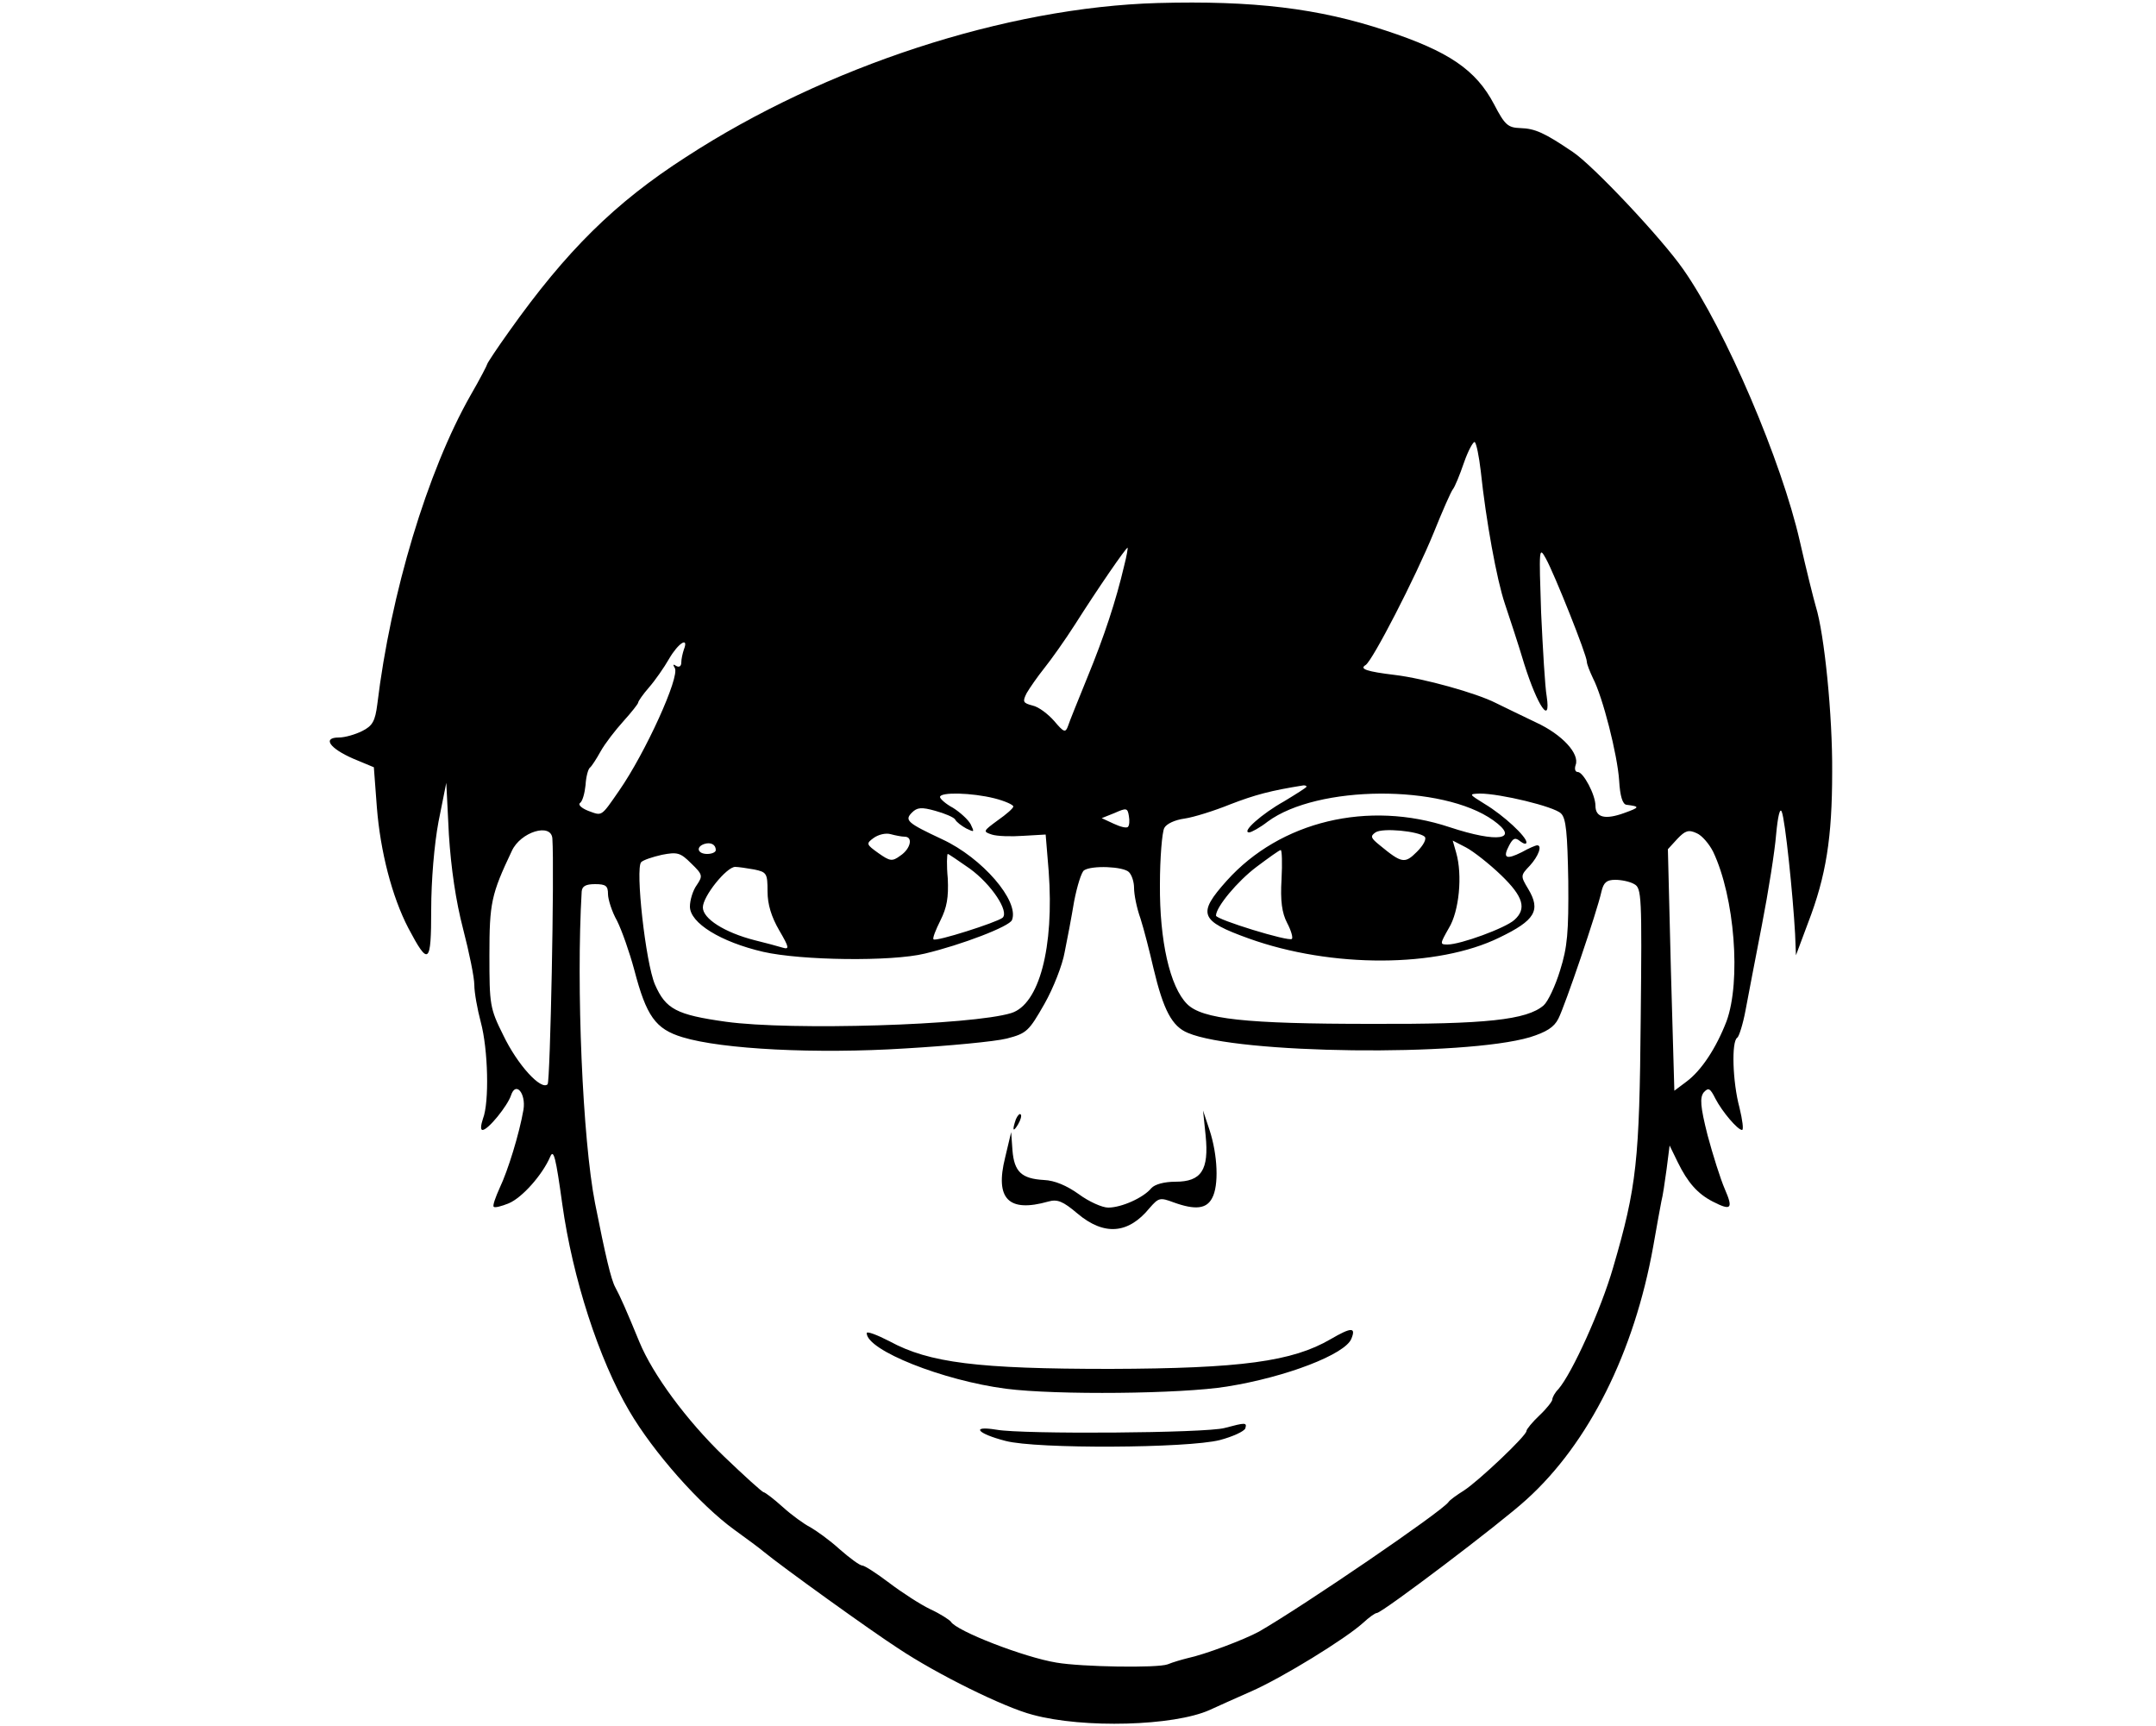
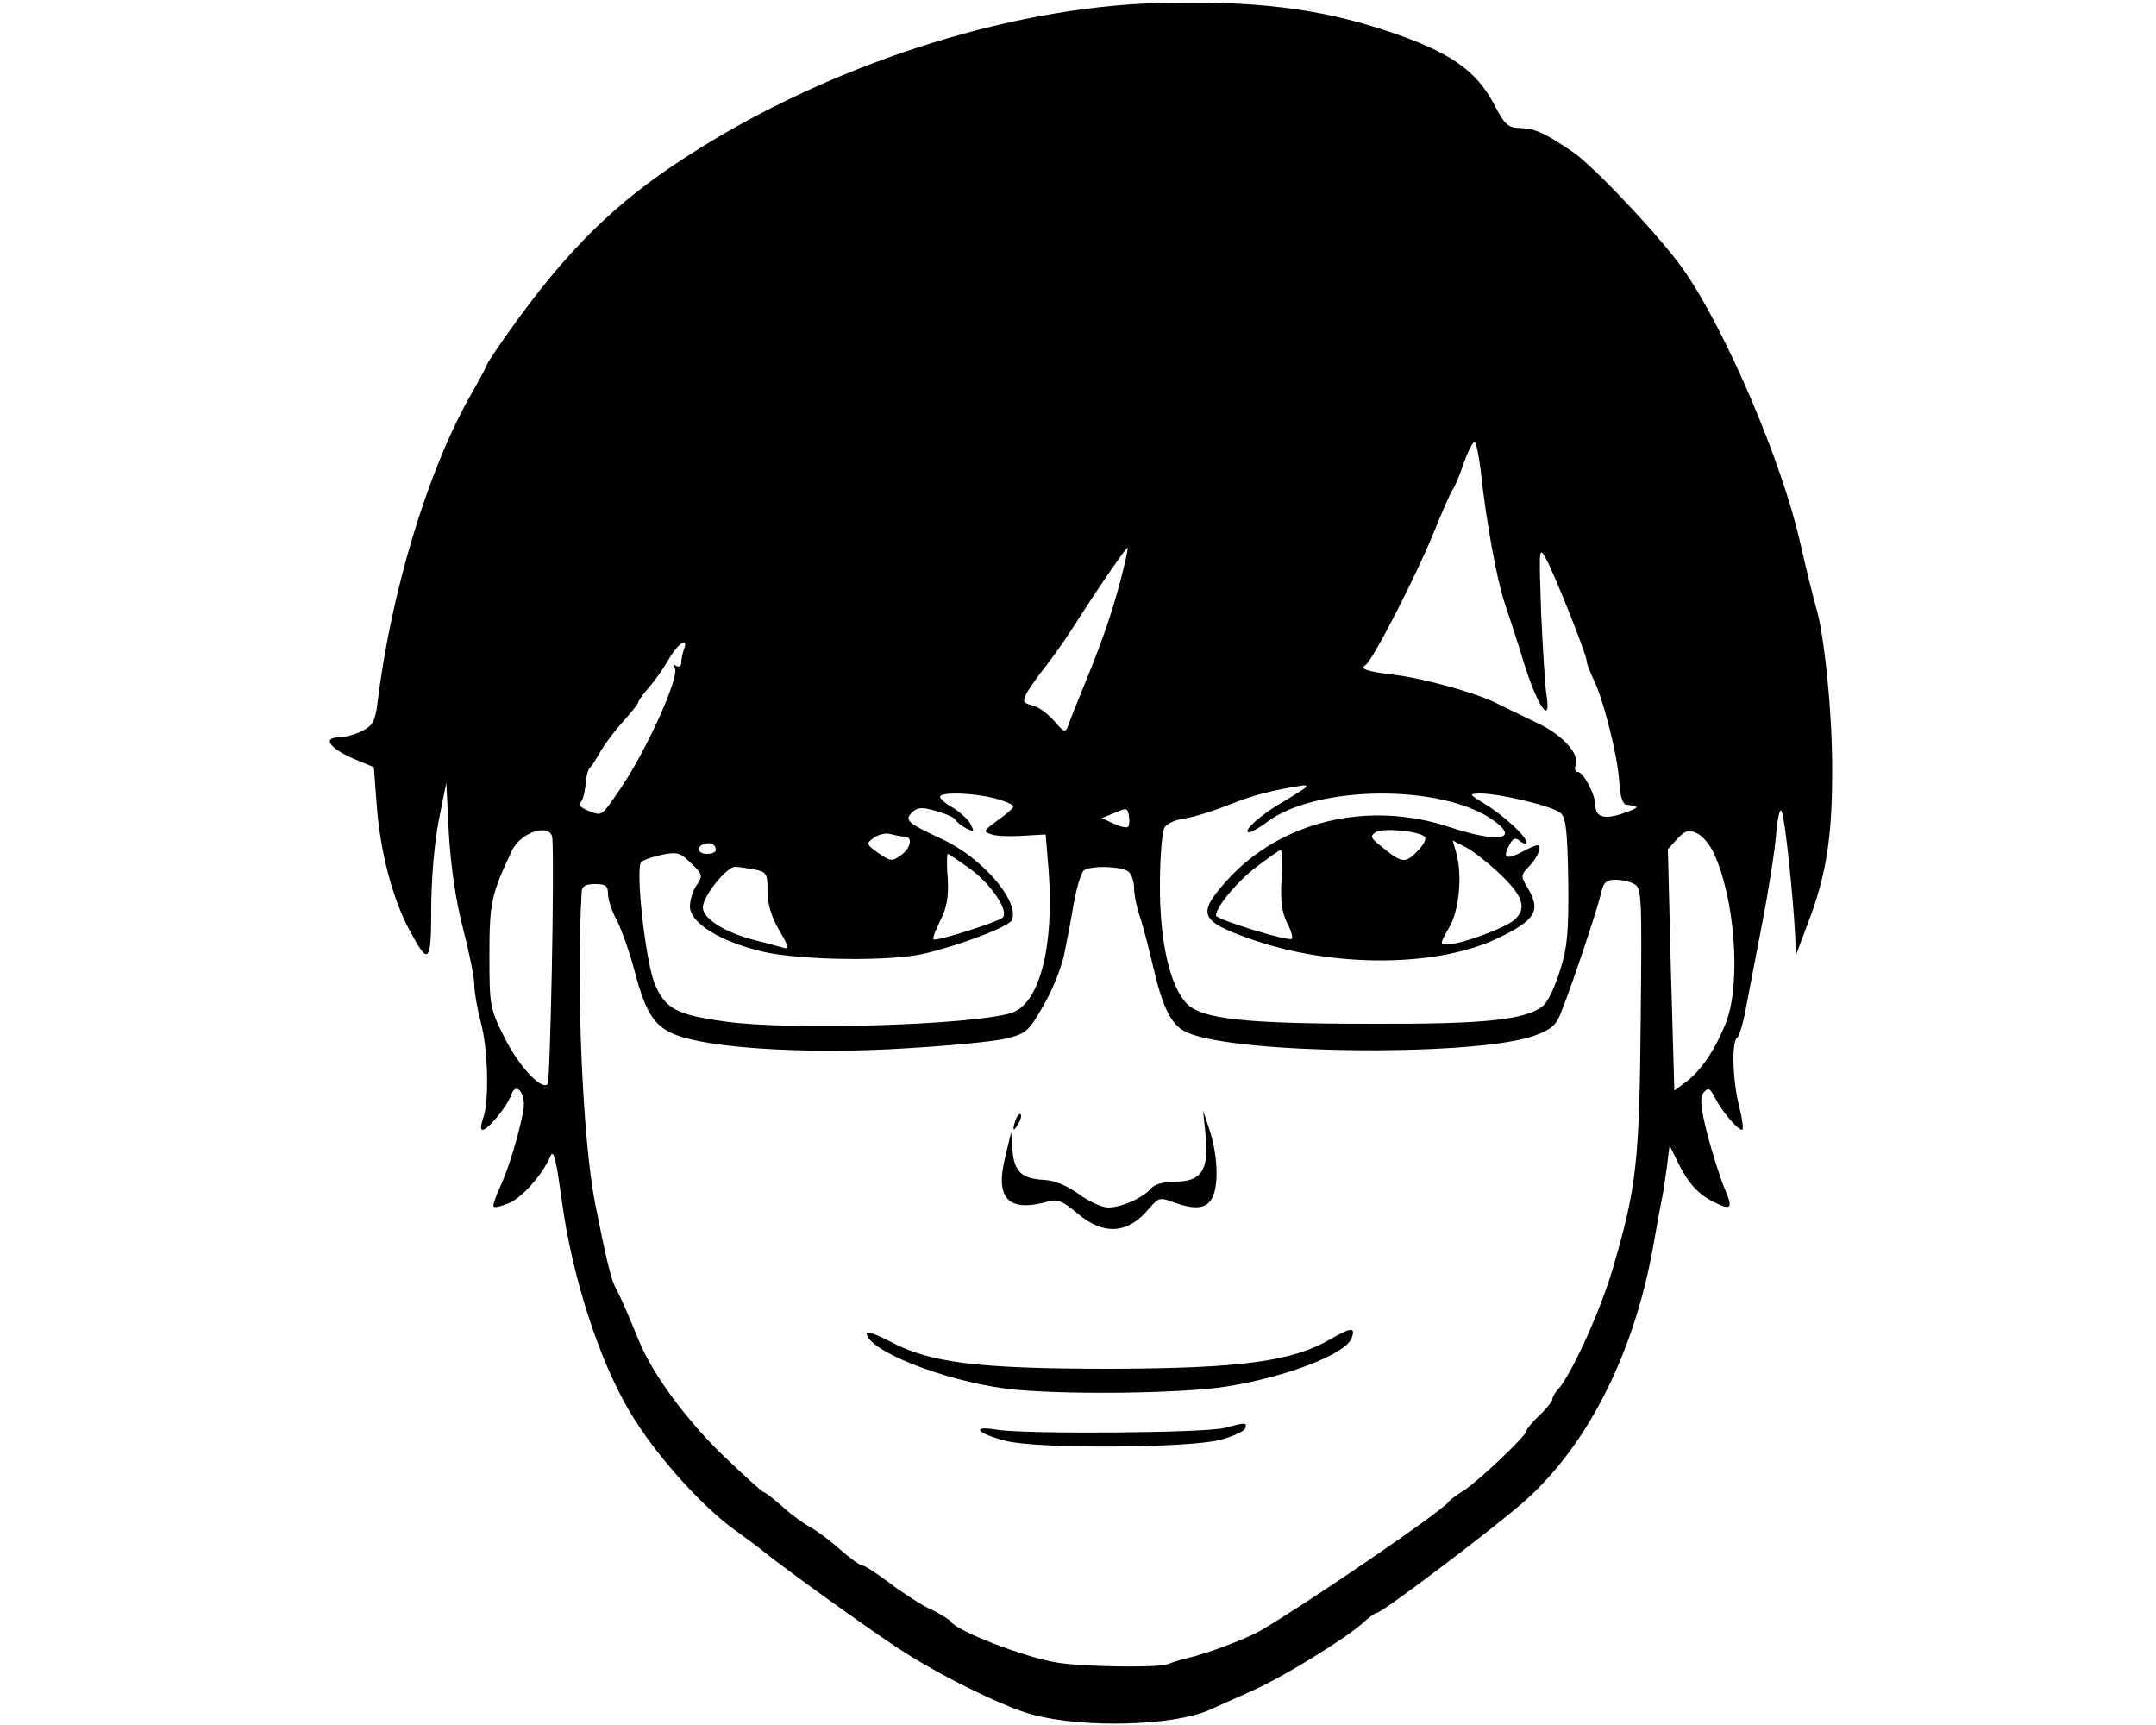
- <svg xmlns="http://www.w3.org/2000/svg" version="1.0" width="500pt" height="400pt" viewBox="0 0 500 400" preserveAspectRatio="xMidYMid meet">
-   <g transform="translate(0,400) scale(0.1,-0.1)" fill="#000000" stroke="none">
-     <path d="M2685 3993 c-352 -10 -771 -147 -1094 -357 -165 -106 -278 -218 -410 -404 -28 -39 -51 -74 -51 -76 0 -2 -17 -35 -39 -73 -100 -176 -185 -459 -216 -716 -5 -39 -11 -50 -35 -62 -16 -8 -40 -15 -54 -15 -39 0 -22 -25 33 -49 l48 -20 7 -93 c8 -102 35 -207 73 -280 47 -89 53 -84 53 43 0 67 7 151 17 204 l18 90 6 -120 c5 -78 16 -154 33 -219 14 -54 26 -112 26 -130 0 -17 7 -56 15 -86 17 -63 20 -186 5 -224 -5 -15 -6 -26 -1 -26 13 0 58 56 66 80 11 34 35 5 29 -33 -10 -57 -36 -141 -55 -181 -10 -22 -17 -42 -14 -44 2 -3 18 1 35 8 31 13 78 66 96 108 8 19 13 -2 28 -110 24 -172 85 -360 155 -479 56 -96 164 -218 244 -276 29 -21 59 -43 67 -50 45 -37 251 -185 313 -225 90 -60 246 -137 312 -154 118 -32 327 -26 410 11 17 8 60 27 96 43 73 32 219 122 260 159 14 13 28 23 32 23 12 0 287 208 347 263 145 131 250 342 294 587 8 47 17 94 19 105 3 11 8 44 12 74 l7 55 19 -39 c23 -47 46 -73 81 -91 43 -22 48 -17 28 29 -10 23 -28 80 -40 125 -17 67 -18 87 -9 99 11 12 15 10 27 -14 16 -31 52 -73 62 -73 4 0 1 23 -6 52 -16 59 -19 154 -5 162 4 3 13 31 19 63 6 32 23 121 38 198 15 77 30 172 33 210 4 43 9 63 13 53 8 -18 26 -193 31 -283 l2 -50 28 75 c42 109 56 198 56 350 1 130 -18 320 -38 384 -5 17 -22 85 -37 151 -42 185 -172 490 -270 630 -50 72 -210 242 -257 273 -65 44 -87 54 -121 55 -29 1 -36 7 -61 55 -42 80 -105 123 -251 171 -156 52 -308 70 -529 64z m749 -1085 c12 -114 37 -252 56 -308 10 -30 31 -93 45 -140 31 -98 62 -143 52 -75 -4 22 -9 110 -13 195 -5 149 -5 154 11 125 20 -36 95 -224 95 -239 0 -6 7 -23 14 -38 23 -44 57 -178 61 -238 2 -36 8 -55 17 -56 32 -4 31 -6 -5 -19 -44 -16 -67 -11 -67 17 0 25 -28 78 -41 78 -6 0 -8 7 -5 16 10 26 -31 71 -92 99 -31 15 -73 35 -93 45 -45 23 -167 57 -234 65 -66 8 -83 14 -68 23 16 10 115 202 158 307 20 50 40 95 44 100 5 6 16 33 26 62 10 29 22 50 25 48 4 -3 10 -33 14 -67z m-827 -220 c-19 -81 -46 -163 -85 -258 -21 -52 -42 -103 -45 -113 -6 -17 -10 -15 -32 11 -14 16 -36 33 -50 36 -23 6 -24 9 -14 29 7 12 25 38 41 58 16 20 48 65 71 101 52 82 118 178 122 178 1 0 -2 -19 -8 -42z m-1021 -194 c-3 -9 -6 -22 -6 -30 0 -9 -5 -12 -12 -8 -7 5 -8 3 -3 -5 12 -20 -68 -196 -129 -284 -43 -62 -39 -59 -72 -47 -15 6 -24 14 -19 18 6 4 11 23 13 42 1 19 6 37 10 40 4 3 15 20 25 38 10 18 34 49 53 70 18 20 34 40 34 43 0 3 11 19 25 35 14 16 35 46 47 67 21 36 46 52 34 21z m1444 -318 c0 -2 -24 -17 -52 -34 -52 -29 -100 -72 -81 -72 5 0 25 11 43 25 115 85 405 87 523 3 63 -45 11 -53 -101 -16 -189 63 -393 14 -517 -124 -69 -77 -63 -93 51 -134 192 -69 438 -68 581 2 83 40 97 63 67 113 -18 30 -18 31 4 54 20 22 29 47 17 47 -4 0 -20 -7 -36 -16 -36 -18 -45 -14 -29 16 9 17 14 19 26 9 8 -6 14 -7 14 -2 0 13 -52 62 -97 89 -37 23 -37 23 -11 24 47 0 172 -30 188 -46 12 -11 15 -46 17 -157 1 -119 -2 -153 -19 -207 -11 -36 -28 -72 -38 -81 -39 -34 -135 -44 -400 -43 -292 0 -392 11 -427 46 -40 40 -64 147 -63 277 0 62 5 121 10 131 5 10 25 19 47 22 21 3 69 18 106 33 57 22 94 32 170 44 4 0 7 -1 7 -3z m-724 -27 c24 -6 44 -15 44 -19 0 -4 -16 -18 -36 -32 -34 -25 -35 -26 -14 -33 12 -4 45 -5 73 -3 l52 3 7 -85 c13 -177 -22 -309 -87 -329 -91 -28 -511 -41 -662 -20 -114 16 -139 29 -164 86 -22 51 -46 270 -32 284 5 5 26 12 48 17 36 7 43 5 68 -20 27 -26 27 -29 13 -50 -9 -12 -16 -35 -16 -50 0 -38 71 -82 170 -105 88 -20 297 -23 375 -4 84 20 197 63 202 78 17 44 -69 144 -162 187 -81 38 -88 44 -70 62 12 12 22 13 54 4 22 -6 43 -15 46 -20 3 -6 15 -15 26 -21 19 -9 19 -9 10 10 -6 11 -25 28 -41 38 -17 9 -30 21 -30 25 0 12 74 10 126 -3z m310 -66 c-3 -4 -18 0 -33 7 l-28 13 30 12 c27 12 30 12 33 -7 2 -11 1 -22 -2 -25z m-1335 -27 c5 -74 -5 -563 -11 -570 -15 -15 -70 45 -103 114 -31 62 -32 71 -32 185 0 121 4 141 52 242 20 44 91 66 94 29z m2023 4 c5 -5 -3 -20 -18 -35 -28 -28 -35 -27 -86 15 -21 17 -23 21 -10 30 16 11 99 3 114 -10z m669 -35 c50 -105 65 -300 31 -393 -24 -62 -58 -114 -93 -140 l-28 -21 -8 280 -7 280 22 24 c18 19 26 22 45 13 12 -5 29 -25 38 -43z m-1875 35 c20 0 14 -28 -10 -44 -19 -14 -24 -13 -51 6 -28 20 -29 22 -11 35 11 8 28 12 39 9 11 -3 26 -6 33 -6z m-438 -31 c0 -5 -9 -9 -20 -9 -22 0 -27 16 -7 23 15 5 27 -1 27 -14z m1821 -58 c52 -50 60 -78 31 -104 -21 -19 -125 -57 -155 -57 -18 0 -18 1 3 38 24 39 32 123 17 175 l-8 28 31 -16 c17 -9 54 -38 81 -64z m-509 -10 c-3 -50 1 -78 13 -101 9 -17 14 -34 11 -37 -7 -7 -176 45 -176 54 0 20 50 80 94 113 28 21 53 39 56 39 3 1 4 -30 2 -68z m-723 25 c51 -37 92 -100 76 -114 -14 -11 -155 -56 -160 -50 -3 2 5 22 16 44 15 30 19 53 17 97 -3 31 -2 57 0 57 2 0 25 -16 51 -34z m-500 -2 c29 -6 31 -9 31 -51 0 -30 9 -59 27 -90 24 -41 24 -45 7 -40 -10 3 -39 11 -64 17 -70 18 -120 50 -120 76 0 26 55 94 75 94 7 0 27 -3 44 -6z m869 -6 c7 -7 12 -23 12 -37 0 -15 6 -46 15 -71 8 -25 21 -76 30 -115 23 -97 43 -135 80 -150 115 -49 640 -55 793 -10 38 12 56 23 66 43 15 29 90 249 100 295 5 21 12 27 32 27 14 0 34 -4 44 -10 17 -9 18 -27 15 -312 -3 -329 -9 -389 -64 -577 -28 -97 -95 -245 -127 -282 -8 -8 -14 -19 -14 -24 0 -4 -13 -21 -30 -37 -16 -15 -30 -32 -30 -36 0 -11 -111 -116 -145 -138 -16 -10 -33 -22 -36 -27 -17 -23 -335 -240 -439 -300 -35 -19 -125 -53 -167 -62 -12 -3 -33 -9 -45 -14 -24 -9 -200 -6 -258 4 -74 12 -232 73 -245 95 -3 4 -24 18 -48 29 -23 11 -66 39 -95 61 -29 22 -57 40 -62 40 -6 0 -29 17 -53 38 -23 21 -54 43 -68 51 -14 7 -43 28 -64 47 -21 19 -41 34 -44 34 -3 0 -45 38 -93 84 -86 83 -164 189 -195 264 -30 73 -45 107 -56 127 -10 18 -23 74 -47 195 -29 148 -44 503 -31 723 1 12 9 17 31 17 25 0 30 -4 30 -23 0 -12 9 -41 21 -62 11 -22 29 -73 40 -114 28 -107 49 -137 112 -156 92 -28 310 -39 516 -26 102 6 208 16 236 23 46 12 51 17 87 80 21 37 42 91 47 120 6 29 16 82 22 118 7 36 17 68 23 72 18 12 91 9 104 -4z" />
-     <path d="M2356 1405 c-9 -26 -7 -32 5 -12 6 10 9 21 6 23 -2 3 -7 -2 -11 -11z" />
-     <path d="M2796 1367 c8 -80 -10 -107 -70 -107 -26 0 -48 -6 -56 -15 -18 -22 -69 -45 -100 -45 -14 0 -45 14 -68 31 -28 20 -56 32 -81 33 -52 3 -69 19 -73 69 l-3 42 -14 -59 c-24 -96 8 -128 100 -102 21 6 34 1 68 -28 62 -52 118 -47 167 13 21 24 24 25 56 13 50 -18 76 -15 89 10 16 29 13 100 -6 158 l-15 45 6 -58z" />
-     <path d="M2010 909 c0 -40 177 -110 323 -129 117 -15 407 -12 512 5 138 22 275 75 289 111 11 27 0 27 -48 -1 -89 -52 -208 -68 -511 -69 -308 0 -420 14 -512 64 -29 15 -53 24 -53 19z" />
-     <path d="M2840 689 c-43 -12 -468 -15 -529 -4 -61 10 -45 -9 21 -26 72 -19 422 -17 497 2 30 8 56 20 59 27 4 14 1 14 -48 1z" />
-   </g>
+ <svg xmlns="http://www.w3.org/2000/svg" version="1" viewBox="0 0 500 400">
+   <path d="M268.5.7c-35.2 1-77.1 14.7-109.4 35.7-16.5 10.6-27.8 21.8-41 40.4-2.8 3.9-5.1 7.4-5.1 7.6 0 .2-1.7 3.5-3.9 7.3-10 17.6-18.5 45.9-21.6 71.6-.5 3.9-1.1 5-3.5 6.2-1.6.8-4 1.5-5.4 1.5-3.9 0-2.2 2.5 3.3 4.9l4.8 2 .7 9.3c.8 10.2 3.5 20.7 7.3 28 4.7 8.9 5.3 8.4 5.3-4.3 0-6.7.7-15.1 1.7-20.4l1.8-9 .6 12c.5 7.8 1.6 15.4 3.3 21.9 1.4 5.4 2.6 11.2 2.6 13 0 1.7.7 5.6 1.5 8.6 1.7 6.3 2 18.6.5 22.4-.5 1.5-.6 2.6-.1 2.6 1.3 0 5.8-5.6 6.6-8 1.1-3.4 3.5-.5 2.9 3.3-1 5.7-3.6 14.1-5.5 18.1-1 2.2-1.7 4.2-1.4 4.4.2.3 1.8-.1 3.5-.8 3.1-1.3 7.8-6.6 9.6-10.8.8-1.9 1.3.2 2.8 11 2.4 17.2 8.5 36 15.5 47.9 5.6 9.6 16.4 21.8 24.4 27.6 2.9 2.1 5.9 4.3 6.7 5 4.5 3.7 25.1 18.5 31.3 22.5 9 6 24.6 13.7 31.2 15.4 11.8 3.2 32.7 2.6 41-1.1 1.7-.8 6-2.7 9.6-4.3 7.3-3.2 21.9-12.2 26-15.9 1.4-1.3 2.8-2.3 3.2-2.3 1.2 0 28.7-20.8 34.7-26.3 14.5-13.1 25-34.2 29.4-58.7.8-4.7 1.7-9.4 1.9-10.5.3-1.1.8-4.4 1.2-7.4l.7-5.5 1.9 3.9c2.3 4.7 4.6 7.3 8.1 9.1 4.3 2.2 4.8 1.7 2.8-2.9-1-2.3-2.8-8-4-12.5-1.7-6.7-1.8-8.7-.9-9.9 1.1-1.2 1.5-1 2.7 1.4 1.6 3.1 5.2 7.3 6.2 7.3.4 0 .1-2.3-.6-5.2-1.6-5.9-1.9-15.4-.5-16.2.4-.3 1.3-3.1 1.9-6.3.6-3.2 2.3-12.1 3.8-19.8 1.5-7.7 3-17.2 3.3-21 .4-4.3.9-6.3 1.3-5.3.8 1.8 2.6 19.3 3.1 28.3l.2 5 2.8-7.5c4.2-10.9 5.6-19.8 5.6-35 .1-13-1.8-32-3.8-38.4-.5-1.7-2.2-8.5-3.7-15.1-4.2-18.5-17.2-49-27-63-5-7.2-21-24.2-25.7-27.3-6.5-4.4-8.7-5.4-12.1-5.5-2.9-.1-3.6-.7-6.1-5.5-4.2-8-10.5-12.3-25.1-17.1-15.6-5.2-30.8-7-52.9-6.4zm74.9 108.5c1.2 11.4 3.7 25.2 5.6 30.8 1 3 3.1 9.3 4.5 14 3.1 9.8 6.2 14.3 5.2 7.5-.4-2.2-.9-11-1.3-19.5-.5-14.9-.5-15.4 1.1-12.5 2 3.6 9.5 22.4 9.5 23.9 0 .6.7 2.3 1.4 3.8 2.3 4.4 5.7 17.8 6.1 23.8.2 3.6.8 5.5 1.7 5.6 3.2.4 3.1.6-.5 1.9-4.4 1.6-6.7 1.1-6.7-1.7 0-2.5-2.8-7.8-4.1-7.8-.6 0-.8-.7-.5-1.6 1-2.6-3.1-7.1-9.2-9.9-3.1-1.5-7.3-3.5-9.3-4.5-4.5-2.3-16.7-5.7-23.4-6.5-6.6-.8-8.3-1.4-6.8-2.3 1.6-1 11.5-20.2 15.8-30.7 2-5 4-9.5 4.4-10 .5-.6 1.6-3.3 2.6-6.2 1-2.9 2.2-5 2.5-4.8.4.3 1 3.3 1.4 6.7zm-82.7 22c-1.9 8.1-4.6 16.3-8.5 25.8-2.1 5.2-4.2 10.3-4.5 11.3-.6 1.7-1 1.5-3.2-1.1-1.4-1.6-3.6-3.3-5-3.6-2.3-.6-2.4-.9-1.4-2.9.7-1.2 2.5-3.8 4.1-5.8 1.6-2 4.8-6.5 7.1-10.1 5.2-8.2 11.8-17.8 12.2-17.8.1 0-.2 1.9-.8 4.2zm-102.1 19.4c-.3.9-.6 2.2-.6 3 0 .9-.5 1.2-1.2.8-.7-.5-.8-.3-.3.5 1.2 2-6.8 19.6-12.9 28.4-4.3 6.2-3.9 5.9-7.2 4.7-1.5-.6-2.4-1.4-1.9-1.8.6-.4 1.1-2.3 1.3-4.2.1-1.9.6-3.7 1-4 .4-.3 1.5-2 2.5-3.8 1-1.8 3.4-4.9 5.3-7 1.8-2 3.4-4 3.4-4.3 0-.3 1.1-1.9 2.5-3.5s3.5-4.6 4.7-6.7c2.1-3.6 4.6-5.2 3.4-2.1zM303 182.4c0 .2-2.4 1.7-5.2 3.4-5.2 2.9-10 7.2-8.1 7.2.5 0 2.5-1.1 4.3-2.5 11.5-8.5 40.5-8.7 52.3-.3 6.3 4.5 1.1 5.3-10.1 1.6-18.9-6.3-39.3-1.4-51.7 12.4-6.9 7.7-6.3 9.3 5.1 13.4 19.2 6.9 43.8 6.8 58.1-.2 8.3-4 9.7-6.3 6.7-11.3-1.8-3-1.8-3.1.4-5.4 2-2.2 2.9-4.7 1.7-4.7-.4 0-2 .7-3.6 1.6-3.6 1.8-4.5 1.4-2.9-1.6.9-1.7 1.4-1.9 2.6-.9.8.6 1.4.7 1.4.2 0-1.3-5.2-6.2-9.7-8.9-3.7-2.3-3.7-2.3-1.1-2.4 4.7 0 17.2 3 18.8 4.6 1.2 1.1 1.5 4.6 1.7 15.7.1 11.9-.2 15.3-1.9 20.7-1.1 3.6-2.8 7.2-3.8 8.1-3.9 3.4-13.5 4.4-40 4.3-29.2 0-39.2-1.1-42.7-4.6-4-4-6.4-14.7-6.3-27.7 0-6.2.5-12.1 1-13.1s2.5-1.9 4.7-2.2c2.1-.3 6.9-1.8 10.6-3.3 5.7-2.2 9.4-3.2 17-4.4.4 0 .7.1.7.3zm-72.4 2.7c2.4.6 4.4 1.5 4.4 1.9 0 .4-1.6 1.8-3.6 3.2-3.4 2.5-3.5 2.6-1.4 3.3 1.2.4 4.5.5 7.3.3l5.2-.3.7 8.5c1.3 17.7-2.2 30.9-8.7 32.9-9.1 2.8-51.1 4.1-66.2 2-11.4-1.6-13.9-2.9-16.4-8.6-2.2-5.1-4.6-27-3.2-28.4.5-.5 2.6-1.2 4.8-1.7 3.6-.7 4.3-.5 6.8 2 2.7 2.6 2.7 2.9 1.3 5-.9 1.2-1.6 3.5-1.6 5 0 3.8 7.1 8.2 17 10.5 8.8 2 29.7 2.3 37.5.4 8.4-2 19.7-6.3 20.2-7.8 1.7-4.4-6.9-14.4-16.2-18.7-8.1-3.8-8.8-4.4-7-6.2 1.2-1.2 2.2-1.3 5.4-.4 2.2.6 4.3 1.5 4.6 2 .3.6 1.5 1.5 2.6 2.1 1.9.9 1.9.9 1-1-.6-1.1-2.5-2.8-4.1-3.8-1.7-.9-3-2.1-3-2.5 0-1.2 7.4-1 12.6.3zm31 6.6c-.3.4-1.8 0-3.3-.7l-2.8-1.3 3-1.2c2.7-1.2 3-1.2 3.3.7.2 1.1.1 2.2-.2 2.5zm-133.5 2.7c.5 7.4-.5 56.3-1.1 57-1.5 1.5-7-4.5-10.3-11.4-3.1-6.2-3.2-7.1-3.2-18.5 0-12.1.4-14.1 5.2-24.2 2-4.4 9.1-6.6 9.4-2.9zm202.3-.4c.5.5-.3 2-1.8 3.5-2.8 2.8-3.5 2.7-8.6-1.5-2.1-1.7-2.3-2.1-1-3 1.6-1.1 9.9-.3 11.4 1zm66.9 3.5c5 10.5 6.5 30 3.1 39.3-2.4 6.2-5.8 11.4-9.3 14l-2.8 2.1-.8-28-.7-28 2.2-2.4c1.8-1.9 2.6-2.2 4.5-1.3 1.2.5 2.9 2.5 3.8 4.3zM209.8 194c2 0 1.4 2.8-1 4.4-1.9 1.4-2.4 1.3-5.1-.6-2.8-2-2.9-2.2-1.1-3.5 1.1-.8 2.8-1.2 3.9-.9 1.1.3 2.6.6 3.3.6zm-43.8 3.1c0 .5-.9.9-2 .9-2.2 0-2.7-1.6-.7-2.3 1.5-.5 2.7.1 2.7 1.4zm182.1 5.8c5.2 5 6 7.8 3.1 10.4-2.1 1.9-12.5 5.7-15.5 5.7-1.8 0-1.8-.1.3-3.8 2.4-3.9 3.2-12.3 1.7-17.5l-.8-2.8 3.1 1.6c1.7.9 5.4 3.8 8.1 6.4zm-50.9 1c-.3 5 .1 7.8 1.3 10.1.9 1.7 1.4 3.4 1.1 3.7-.7.7-17.6-4.5-17.6-5.4 0-2 5-8 9.4-11.3 2.8-2.1 5.3-3.9 5.6-3.9.3-.1.4 3 .2 6.8zm-72.3-2.5c5.1 3.7 9.2 10 7.6 11.4-1.4 1.1-15.5 5.6-16 5-.3-.2.5-2.2 1.6-4.4 1.5-3 1.9-5.3 1.7-9.7-.3-3.1-.2-5.7 0-5.7s2.5 1.6 5.1 3.4zm-50 .2c2.9.6 3.1.9 3.1 5.1 0 3 .9 5.9 2.7 9 2.4 4.1 2.4 4.5.7 4-1-.3-3.9-1.1-6.4-1.7-7-1.8-12-5-12-7.6 0-2.6 5.5-9.4 7.5-9.4.7 0 2.7.3 4.4.6zm86.9.6c.7.7 1.2 2.3 1.2 3.7 0 1.5.6 4.6 1.5 7.1.8 2.5 2.1 7.6 3 11.5 2.3 9.7 4.3 13.5 8 15 11.5 4.9 64 5.5 79.3 1 3.8-1.2 5.6-2.3 6.6-4.3 1.5-2.9 9-24.9 10-29.5.5-2.1 1.2-2.7 3.2-2.7 1.4 0 3.4.4 4.4 1 1.7.9 1.8 2.7 1.5 31.2-.3 32.9-.9 38.9-6.4 57.7-2.8 9.7-9.5 24.5-12.7 28.2-.8.8-1.4 1.9-1.4 2.4 0 .4-1.3 2.1-3 3.7-1.6 1.5-3 3.2-3 3.6 0 1.1-11.1 11.6-14.5 13.8-1.6 1-3.3 2.2-3.6 2.7-1.7 2.3-33.5 24-43.9 30-3.5 1.9-12.5 5.3-16.7 6.2-1.2.3-3.3.9-4.5 1.4-2.4.9-20 .6-25.8-.4-7.4-1.2-23.2-7.3-24.5-9.5-.3-.4-2.4-1.8-4.8-2.9-2.3-1.1-6.6-3.9-9.5-6.1-2.9-2.2-5.7-4-6.2-4-.6 0-2.9-1.7-5.3-3.8-2.3-2.1-5.4-4.3-6.8-5.1-1.4-.7-4.3-2.8-6.4-4.7-2.1-1.9-4.1-3.4-4.4-3.4-.3 0-4.5-3.8-9.3-8.4-8.6-8.3-16.4-18.9-19.5-26.4-3-7.3-4.5-10.7-5.6-12.7-1-1.8-2.3-7.4-4.7-19.5-2.9-14.8-4.4-50.3-3.1-72.3.1-1.2.9-1.7 3.1-1.7 2.5 0 3 .4 3 2.3 0 1.2.9 4.1 2.1 6.2 1.1 2.2 2.9 7.3 4 11.4 2.8 10.7 4.9 13.7 11.2 15.6 9.2 2.8 31 3.9 51.6 2.6 10.2-.6 20.8-1.6 23.6-2.3 4.6-1.2 5.1-1.7 8.7-8 2.1-3.7 4.2-9.1 4.7-12 .6-2.9 1.6-8.2 2.2-11.8.7-3.6 1.7-6.8 2.3-7.2 1.8-1.2 9.1-.9 10.4.4z" />
+   <path d="M235.6 259.5c-.9 2.6-.7 3.2.5 1.2.6-1 .9-2.1.6-2.3-.2-.3-.7.2-1.1 1.1zM279.6 263.3c.8 8-1 10.7-7 10.7-2.6 0-4.8.6-5.6 1.5-1.8 2.2-6.9 4.5-10 4.5-1.4 0-4.5-1.4-6.8-3.1-2.8-2-5.6-3.2-8.1-3.3-5.2-.3-6.9-1.9-7.3-6.9l-.3-4.2-1.4 5.9c-2.4 9.6.8 12.8 10 10.2 2.1-.6 3.4-.1 6.8 2.8 6.2 5.2 11.8 4.7 16.7-1.3 2.1-2.4 2.4-2.5 5.6-1.3 5 1.8 7.6 1.5 8.9-1 1.6-2.9 1.3-10-.6-15.8l-1.5-4.5.6 5.8zM201 309.1c0 4 17.7 11 32.3 12.9 11.7 1.5 40.7 1.2 51.2-.5 13.8-2.2 27.5-7.5 28.9-11.1 1.1-2.7 0-2.7-4.8.1-8.9 5.2-20.8 6.8-51.1 6.9-30.8 0-42-1.4-51.2-6.4-2.9-1.5-5.3-2.4-5.3-1.9zM284 331.1c-4.3 1.2-46.8 1.5-52.9.4-6.1-1-4.5.9 2.1 2.6 7.2 1.9 42.2 1.7 49.7-.2 3-.8 5.6-2 5.9-2.7.4-1.4.1-1.4-4.8-.1z" />
</svg>
